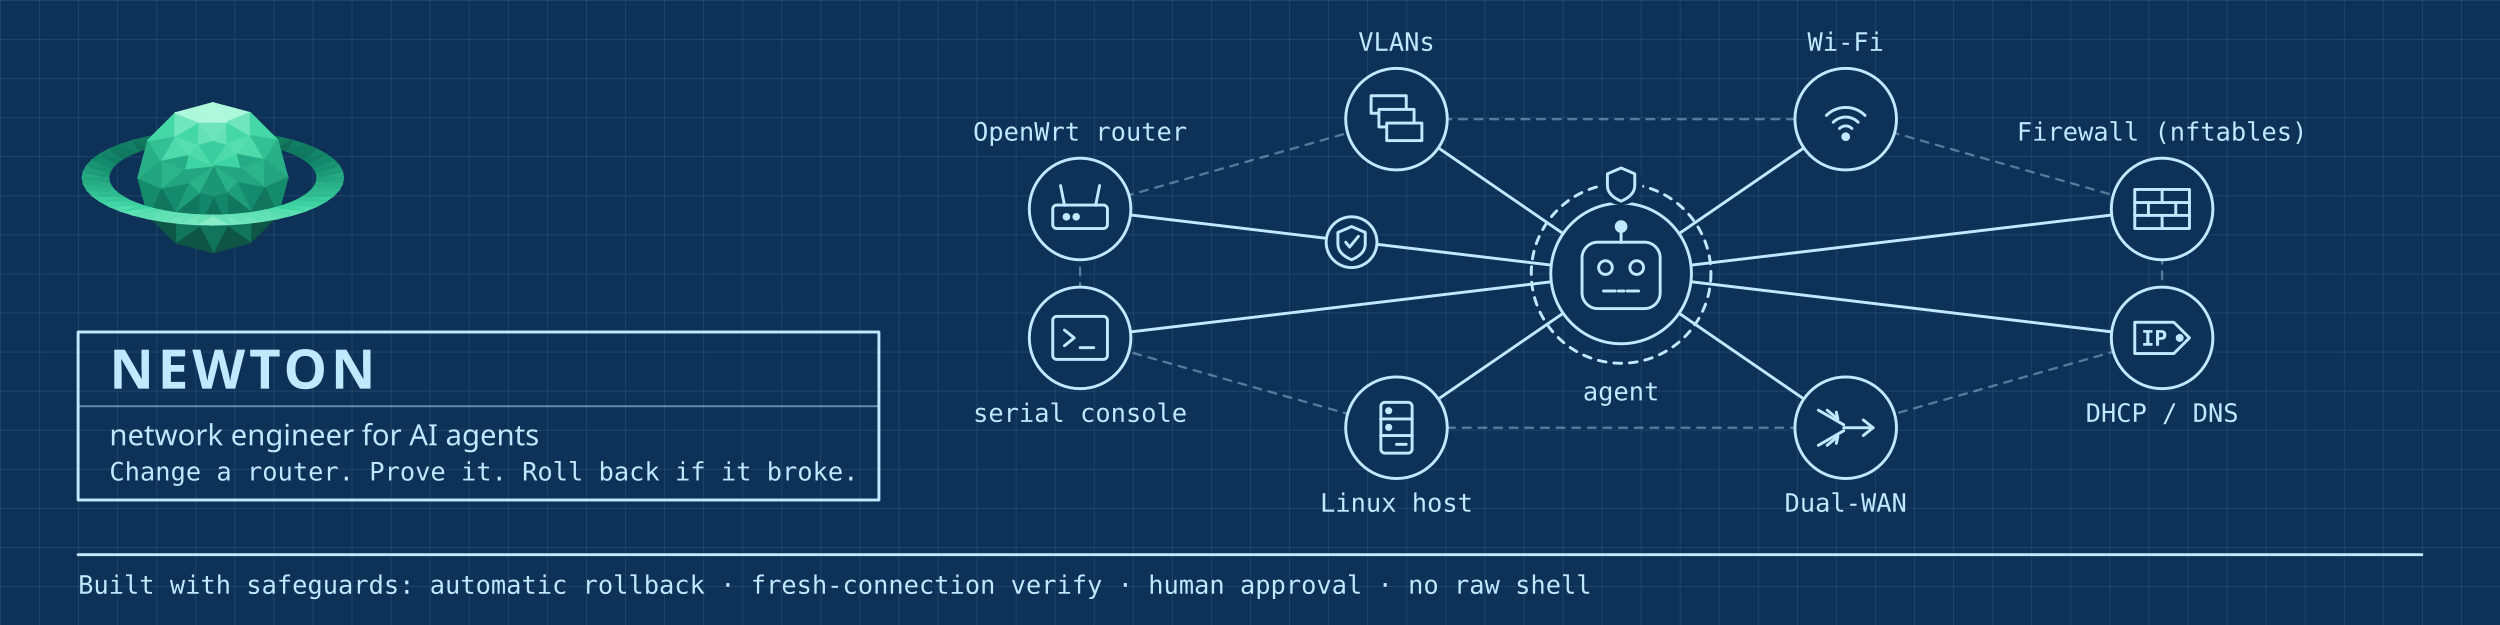
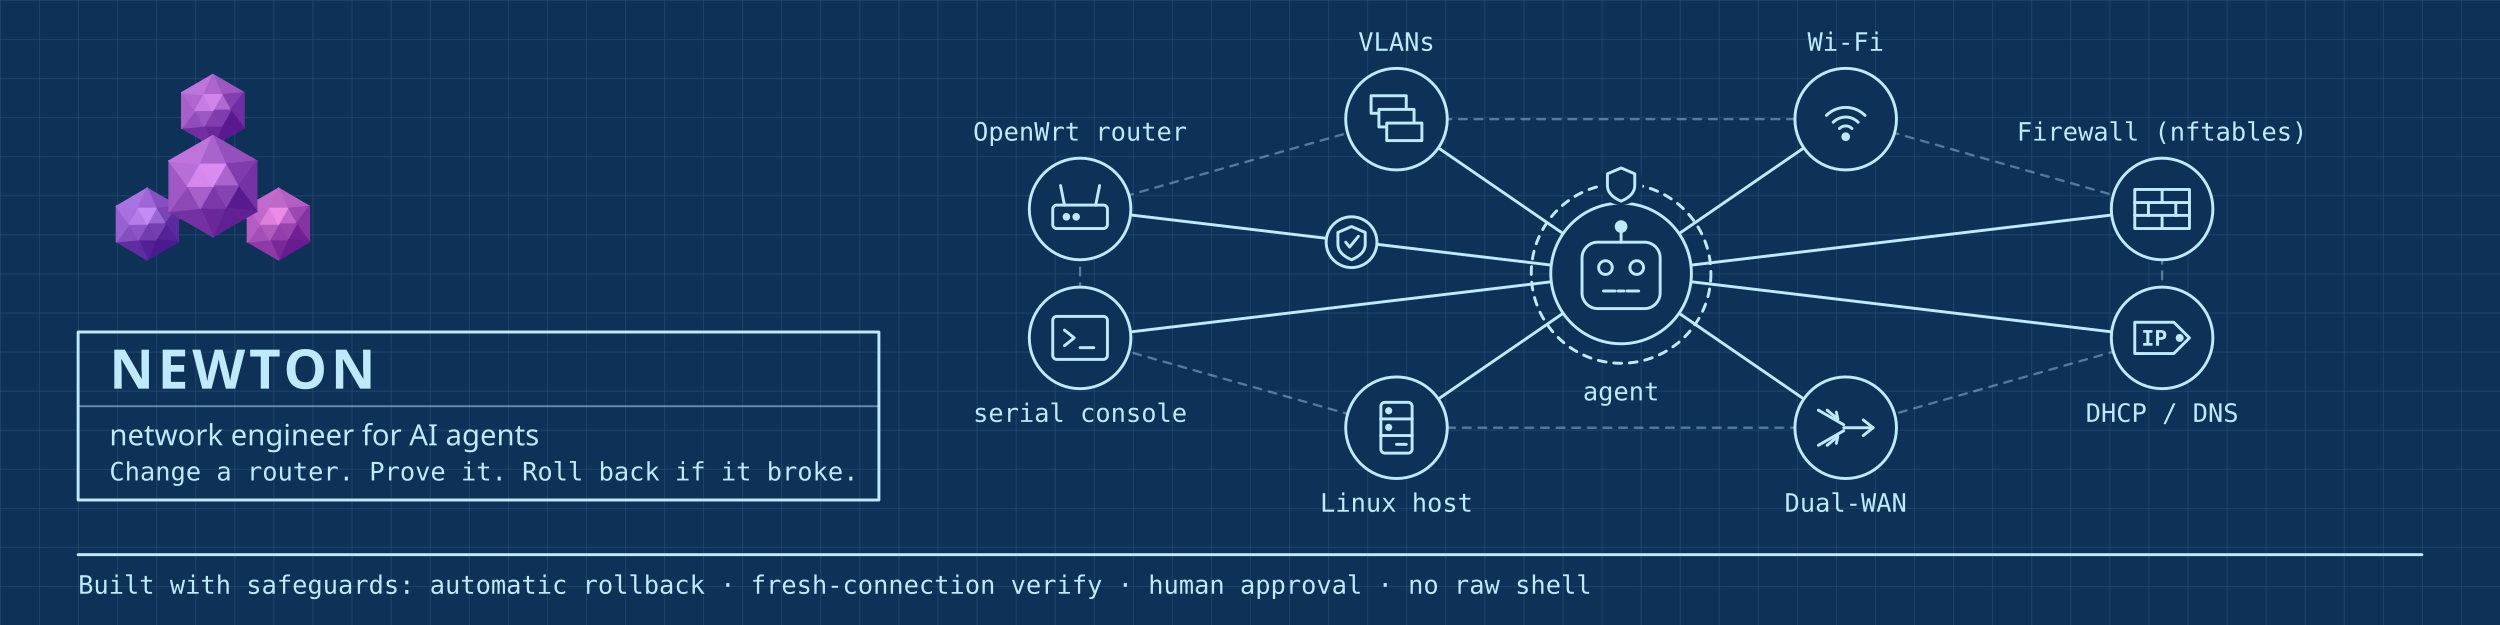
<svg xmlns="http://www.w3.org/2000/svg" viewBox="0 0 1280 320" width="1280" height="320">
  <defs>
    <pattern id="grid" width="20" height="20" patternUnits="userSpaceOnUse">
      <path d="M 20 0 L 0 0 0 20" fill="none" stroke="#bfe9ff" stroke-opacity="0.16" stroke-width="0.6" />
    </pattern>
  </defs>
  <rect width="1280" height="320" fill="#0d3157" />
  <rect width="1280" height="320" fill="url(#grid)" />
  <g fill="none" stroke="#bfe9ff" stroke-width="1.5" stroke-linecap="round" stroke-linejoin="round" font-family="ui-monospace, Menlo, Consolas, monospace">
    <g id="links">
      <line x1="830" y1="140" x2="553" y2="107" />
      <line x1="830" y1="140" x2="715" y2="61" />
      <line x1="830" y1="140" x2="945" y2="61" />
      <line x1="830" y1="140" x2="1107" y2="107" />
      <line x1="830" y1="140" x2="1107" y2="173" />
      <line x1="830" y1="140" x2="945" y2="219" />
      <line x1="830" y1="140" x2="715" y2="219" />
      <line x1="830" y1="140" x2="553" y2="173" />
    </g>
    <g id="cross" stroke-opacity="0.4" stroke-dasharray="4 4" stroke-width="1.2">
      <line x1="553" y1="107" x2="715" y2="61" />
      <line x1="715" y1="61" x2="945" y2="61" />
      <line x1="945" y1="61" x2="1107" y2="107" />
      <line x1="1107" y1="107" x2="1107" y2="173" />
      <line x1="1107" y1="173" x2="945" y2="219" />
      <line x1="945" y1="219" x2="715" y2="219" />
      <line x1="715" y1="219" x2="553" y2="173" />
      <line x1="553" y1="173" x2="553" y2="107" />
    </g>
    <g id="linkshield" transform="translate(692,124)">
      <circle r="13" fill="#0d3157" />
      <path d="M0,-8 L7,-5 V1 Q7,6 0,9 Q-7,6 -7,1 V-5 Z" />
      <path d="M-3,0 L-1,2.5 L3.5,-3" />
    </g>
    <g id="plates">
      <circle cx="553" cy="107" r="26" fill="#0d3157" />
      <circle cx="715" cy="61" r="26" fill="#0d3157" />
      <circle cx="945" cy="61" r="26" fill="#0d3157" />
      <circle cx="1107" cy="107" r="26" fill="#0d3157" />
      <circle cx="1107" cy="173" r="26" fill="#0d3157" />
      <circle cx="945" cy="219" r="26" fill="#0d3157" />
      <circle cx="715" cy="219" r="26" fill="#0d3157" />
      <circle cx="553" cy="173" r="26" fill="#0d3157" />
    </g>
    <g id="icons">
      <g transform="translate(553,107)">
        <rect x="-14" y="-2" width="28" height="12" rx="2" />
        <line x1="-8" y1="-2" x2="-10" y2="-12" />
        <line x1="8" y1="-2" x2="10" y2="-12" />
        <circle cx="-7" cy="4" r="1.2" fill="#bfe9ff" />
        <circle cx="-2" cy="4" r="1.2" fill="#bfe9ff" />
      </g>
      <g transform="translate(715,61)">
        <rect x="-13" y="-12" width="18" height="9" fill="#0d3157" />
        <rect x="-9" y="-5" width="18" height="9" fill="#0d3157" />
        <rect x="-5" y="2" width="18" height="9" fill="#0d3157" />
      </g>
      <g transform="translate(945,61)">
        <path d="M-9.9,-1.9 A14,14 0 0 1 9.9,-1.9" />
        <path d="M-6.4,1.6 A9,9 0 0 1 6.4,1.6" />
        <path d="M-3.2,4.8 A4.5,4.5 0 0 1 3.2,4.8" />
        <circle cx="0" cy="9" r="1.5" fill="#bfe9ff" />
      </g>
      <g transform="translate(1107,107)">
        <rect x="-14" y="-10" width="28" height="20" />
        <line x1="-14" y1="-3.3" x2="14" y2="-3.3" />
        <line x1="-14" y1="3.3" x2="14" y2="3.3" />
        <line x1="0" y1="-10" x2="0" y2="-3.3" />
        <line x1="-7" y1="-3.3" x2="-7" y2="3.3" />
        <line x1="7" y1="-3.3" x2="7" y2="3.3" />
        <line x1="0" y1="3.3" x2="0" y2="10" />
      </g>
      <g transform="translate(1107,173)">
        <path d="M-14,-8 H6 L14,0 L6,8 H-14 Z" />
        <circle cx="9" cy="0" r="1.3" fill="#bfe9ff" />
        <text x="-4" y="4" font-size="11" font-weight="bold" text-anchor="middle" fill="#bfe9ff" stroke="none">IP</text>
      </g>
      <g transform="translate(945,219)">
        <path d="M-14,-9 L-1,-1.5" />
        <path d="M-14,9 L-1,1.5" />
        <path d="M-1,0 H14" />
        <path d="M9,-4 L14,0 L9,4" />
        <path d="M-9.5,-9 L-4,-4.4 L-4.8,-8" />
        <path d="M-9.5,9 L-4,4.4 L-4.8,8" />
      </g>
      <g transform="translate(715,219)">
        <rect x="-8" y="-13" width="16" height="26" rx="2" />
        <line x1="-8" y1="-4.5" x2="8" y2="-4.5" />
        <line x1="-8" y1="4" x2="8" y2="4" />
        <circle cx="-4" cy="-8.7" r="1.1" fill="#bfe9ff" />
        <circle cx="-4" cy="-0.2" r="1.1" fill="#bfe9ff" />
        <line x1="0" y1="8.5" x2="5" y2="8.5" />
      </g>
      <g transform="translate(553,173)">
        <rect x="-14" y="-11" width="28" height="22" rx="2" />
        <path d="M-8,-4 L-3,0 L-8,4" />
        <line x1="0" y1="5" x2="7" y2="5" />
      </g>
    </g>
    <g id="labels" font-size="13" fill="#bfe9ff" stroke="none" text-anchor="middle">
      <text x="553" y="72">OpenWrt router</text>
      <text x="715" y="26">VLANs</text>
      <text x="945" y="26">Wi-Fi</text>
      <text x="1107" y="72">Firewall (nftables)</text>
      <text x="1107" y="216">DHCP / DNS</text>
      <text x="945" y="262">Dual-WAN</text>
      <text x="715" y="262">Linux host</text>
      <text x="553" y="216">serial console</text>
    </g>
    <g id="hub">
      <circle cx="830" cy="140" r="46" stroke-dasharray="4 4" />
      <circle cx="830" cy="140" r="36" fill="#0d3157" />
      <g transform="translate(830,142)">
        <line x1="0" y1="-18" x2="0" y2="-24" />
        <circle cx="0" cy="-26" r="2.5" fill="#bfe9ff" />
        <rect x="-20" y="-18" width="40" height="34" rx="8" />
        <circle cx="-8" cy="-5" r="3.5" />
        <circle cx="8" cy="-5" r="3.5" />
        <line x1="-9" y1="7" x2="-3" y2="7" />
        <line x1="-1.5" y1="7" x2="1.5" y2="7" />
        <line x1="3" y1="7" x2="9" y2="7" />
      </g>
      <g transform="translate(830,94)">
        <circle r="11" fill="#0d3157" stroke="none" />
        <path d="M0,-8 L7,-5 V1 Q7,6 0,9 Q-7,6 -7,1 V-5 Z" />
      </g>
      <text x="830" y="205" font-size="13" fill="#bfe9ff" stroke="none" text-anchor="middle">agent</text>
    </g>
  </g>
-   <svg x="40" y="22" width="138" height="138" viewBox="0.50 0.50 63.00 63.00" stroke-linejoin="round">
-     <polygon points="1.50,32.00 1.76,30.56 7.60,32.00" fill="#26aa83" stroke="#26aa83" stroke-width=".35" />
-     <polygon points="1.76,30.56 7.81,30.85 7.60,32.00" fill="#1c9976" stroke="#1c9976" stroke-width=".35" />
-     <polygon points="1.76,30.56 2.54,29.15 7.81,30.85" fill="#1e9e7a" stroke="#1e9e7a" stroke-width=".35" />
-     <polygon points="2.54,29.15 8.43,29.72 7.81,30.85" fill="#179070" stroke="#179070" stroke-width=".35" />
-     <polygon points="2.54,29.15 3.82,27.79 8.43,29.72" fill="#199473" stroke="#199473" stroke-width=".35" />
-     <polygon points="3.82,27.79 9.46,28.63 8.43,29.72" fill="#138a6b" stroke="#138a6b" stroke-width=".35" />
-     <polygon points="3.82,27.79 5.59,26.50 9.46,28.63" fill="#138a6b" stroke="#138a6b" stroke-width=".35" />
-     <polygon points="5.59,26.50 10.87,27.60 9.46,28.63" fill="#127f63" stroke="#127f63" stroke-width=".35" />
-     <polygon points="5.59,26.50 7.80,25.30 10.87,27.60" fill="#138769" stroke="#138769" stroke-width=".35" />
-     <polygon points="7.80,25.30 12.64,26.64 10.87,27.60" fill="#11775d" stroke="#11775d" stroke-width=".35" />
-     <polygon points="7.80,25.30 10.43,24.22 12.64,26.64" fill="#127c61" stroke="#127c61" stroke-width=".35" />
-     <polygon points="10.43,24.22 14.75,25.78 12.64,26.64" fill="#11795e" stroke="#11795e" stroke-width=".35" />
-     <polygon points="10.43,24.22 13.43,23.27 14.75,25.78" fill="#128064" stroke="#128064" stroke-width=".35" />
-     <polygon points="13.43,23.27 17.15,25.02 14.75,25.78" fill="#106e57" stroke="#106e57" stroke-width=".35" />
-     <polygon points="13.43,23.27 16.75,22.47 17.15,25.02" fill="#117b60" stroke="#117b60" stroke-width=".35" />
-     <polygon points="16.75,22.47 19.80,24.38 17.15,25.02" fill="#0f6752" stroke="#0f6752" stroke-width=".35" />
-     <polygon points="16.75,22.47 20.33,21.84 19.80,24.38" fill="#11725a" stroke="#11725a" stroke-width=".35" />
-     <polygon points="20.33,21.84 22.66,23.87 19.80,24.38" fill="#0f6550" stroke="#0f6550" stroke-width=".35" />
-     <polygon points="20.33,21.84 24.11,21.37 22.66,23.87" fill="#11735a" stroke="#11735a" stroke-width=".35" />
-     <polygon points="24.11,21.37 25.68,23.50 22.66,23.87" fill="#106953" stroke="#106953" stroke-width=".35" />
-     <polygon points="24.11,21.37 28.02,21.09 25.68,23.50" fill="#11755b" stroke="#11755b" stroke-width=".35" />
-     <polygon points="28.02,21.09 28.82,23.28 25.68,23.50" fill="#0f6650" stroke="#0f6650" stroke-width=".35" />
-     <polygon points="28.02,21.09 32.00,21.00 28.82,23.28" fill="#11735b" stroke="#11735b" stroke-width=".35" />
-     <polygon points="32.00,21.00 32.00,23.20 28.82,23.28" fill="#106953" stroke="#106953" stroke-width=".35" />
-     <polygon points="32.00,21.00 35.98,21.09 35.18,23.28" fill="#11735b" stroke="#11735b" stroke-width=".35" />
-     <polygon points="32.00,21.00 35.18,23.28 32.00,23.20" fill="#106953" stroke="#106953" stroke-width=".35" />
-     <polygon points="35.98,21.09 39.89,21.37 38.32,23.50" fill="#11755b" stroke="#11755b" stroke-width=".35" />
-     <polygon points="35.98,21.09 38.32,23.50 35.18,23.28" fill="#0f6650" stroke="#0f6650" stroke-width=".35" />
-     <polygon points="39.89,21.37 43.67,21.84 41.34,23.87" fill="#11735a" stroke="#11735a" stroke-width=".35" />
-     <polygon points="39.89,21.37 41.34,23.87 38.32,23.50" fill="#106953" stroke="#106953" stroke-width=".35" />
-     <polygon points="43.67,21.84 47.25,22.47 44.20,24.38" fill="#11725a" stroke="#11725a" stroke-width=".35" />
-     <polygon points="43.67,21.84 44.20,24.38 41.34,23.87" fill="#0f6550" stroke="#0f6550" stroke-width=".35" />
-     <polygon points="47.25,22.47 50.57,23.27 46.85,25.02" fill="#117b60" stroke="#117b60" stroke-width=".35" />
-     <polygon points="47.25,22.47 46.85,25.02 44.20,24.38" fill="#0f6752" stroke="#0f6752" stroke-width=".35" />
-     <polygon points="50.57,23.27 53.57,24.22 49.25,25.78" fill="#128064" stroke="#128064" stroke-width=".35" />
-     <polygon points="50.57,23.27 49.25,25.78 46.85,25.02" fill="#106e57" stroke="#106e57" stroke-width=".35" />
-     <polygon points="53.57,24.22 56.20,25.30 51.36,26.64" fill="#127c61" stroke="#127c61" stroke-width=".35" />
-     <polygon points="53.57,24.22 51.36,26.64 49.25,25.78" fill="#11795e" stroke="#11795e" stroke-width=".35" />
-     <polygon points="56.20,25.30 58.41,26.50 53.13,27.60" fill="#138769" stroke="#138769" stroke-width=".35" />
-     <polygon points="56.20,25.30 53.13,27.60 51.36,26.64" fill="#11775d" stroke="#11775d" stroke-width=".35" />
-     <polygon points="58.41,26.50 60.18,27.79 54.54,28.63" fill="#138a6b" stroke="#138a6b" stroke-width=".35" />
-     <polygon points="58.41,26.50 54.54,28.63 53.13,27.60" fill="#127f63" stroke="#127f63" stroke-width=".35" />
-     <polygon points="60.18,27.79 61.46,29.15 55.57,29.72" fill="#199473" stroke="#199473" stroke-width=".35" />
-     <polygon points="60.18,27.79 55.57,29.72 54.54,28.63" fill="#138a6b" stroke="#138a6b" stroke-width=".35" />
-     <polygon points="61.46,29.15 62.24,30.56 56.19,30.85" fill="#1e9e7a" stroke="#1e9e7a" stroke-width=".35" />
-     <polygon points="61.46,29.15 56.19,30.85 55.57,29.72" fill="#179070" stroke="#179070" stroke-width=".35" />
-     <polygon points="62.24,30.56 62.50,32.00 56.40,32.00" fill="#26aa83" stroke="#26aa83" stroke-width=".35" />
-     <polygon points="62.24,30.56 56.40,32.00 56.19,30.85" fill="#1c9976" stroke="#1c9976" stroke-width=".35" />
-     <polygon points="32.00,29.20 32.00,23.25 35.33,24.14" fill="#3acd9d" stroke="#3acd9d" stroke-width=".35" />
-     <polygon points="32.00,23.25 35.26,18.95 35.33,24.14" fill="#65e1b7" stroke="#65e1b7" stroke-width=".35" />
-     <polygon points="35.33,24.14 35.26,18.95 40.91,22.22" fill="#44d8a7" stroke="#44d8a7" stroke-width=".35" />
-     <polygon points="32.00,14.50 40.75,16.84 35.26,18.95" fill="#adf7db" stroke="#adf7db" stroke-width=".35" />
-     <polygon points="35.26,18.95 40.75,16.84 40.91,22.22" fill="#71e5bd" stroke="#71e5bd" stroke-width=".35" />
-     <polygon points="32.00,29.20 35.33,24.14 37.76,26.57" fill="#4edaab" stroke="#4edaab" stroke-width=".35" />
-     <polygon points="35.33,24.14 40.91,22.22 37.76,26.57" fill="#56ddb0" stroke="#56ddb0" stroke-width=".35" />
-     <polygon points="37.76,26.57 40.91,22.22 44.17,27.86" fill="#4edaab" stroke="#4edaab" stroke-width=".35" />
-     <polygon points="40.75,16.84 47.16,23.25 40.91,22.22" fill="#45d8a7" stroke="#45d8a7" stroke-width=".35" />
-     <polygon points="40.91,22.22 47.16,23.25 44.17,27.86" fill="#33c194" stroke="#33c194" stroke-width=".35" />
-     <polygon points="32.00,29.20 37.76,26.57 38.65,29.90" fill="#3ed4a3" stroke="#3ed4a3" stroke-width=".35" />
-     <polygon points="37.76,26.57 44.17,27.86 38.65,29.90" fill="#27ad85" stroke="#27ad85" stroke-width=".35" />
-     <polygon points="38.65,29.90 44.17,27.86 44.17,34.39" fill="#2cb58b" stroke="#2cb58b" stroke-width=".35" />
-     <polygon points="47.16,23.25 49.50,32.00 44.17,27.86" fill="#28af86" stroke="#28af86" stroke-width=".35" />
-     <polygon points="44.17,27.86 49.50,32.00 44.17,34.39" fill="#22a57f" stroke="#22a57f" stroke-width=".35" />
-     <polygon points="32.00,29.20 38.65,29.90 37.76,33.22" fill="#24a781" stroke="#24a781" stroke-width=".35" />
-     <polygon points="38.65,29.90 44.17,34.39 37.76,33.22" fill="#23a57f" stroke="#23a57f" stroke-width=".35" />
-     <polygon points="37.76,33.22 44.17,34.39 40.91,40.03" fill="#148b6c" stroke="#148b6c" stroke-width=".35" />
-     <polygon points="49.50,32.00 47.16,40.75 44.17,34.39" fill="#148c6c" stroke="#148c6c" stroke-width=".35" />
-     <polygon points="44.17,34.39 47.16,40.75 40.91,40.03" fill="#11765c" stroke="#11765c" stroke-width=".35" />
-     <polygon points="32.00,29.20 37.76,33.22 35.33,35.66" fill="#2ab289" stroke="#2ab289" stroke-width=".35" />
-     <polygon points="37.76,33.22 40.91,40.03 35.33,35.66" fill="#1e9d79" stroke="#1e9d79" stroke-width=".35" />
-     <polygon points="35.33,35.66 40.91,40.03 35.26,43.30" fill="#11775d" stroke="#11775d" stroke-width=".35" />
-     <polygon points="47.16,40.75 40.75,47.16 40.91,40.03" fill="#0e5746" stroke="#0e5746" stroke-width=".35" />
-     <polygon points="40.91,40.03 40.75,47.16 35.26,43.30" fill="#11765c" stroke="#11765c" stroke-width=".35" />
-     <polygon points="32.00,29.20 35.33,35.66 32.00,36.55" fill="#1b9775" stroke="#1b9775" stroke-width=".35" />
-     <polygon points="35.33,35.66 35.26,43.30 32.00,36.55" fill="#138769" stroke="#138769" stroke-width=".35" />
-     <polygon points="32.00,36.55 35.26,43.30 28.74,43.30" fill="#107159" stroke="#107159" stroke-width=".35" />
-     <polygon points="40.75,47.16 32.00,49.50 35.26,43.30" fill="#0e5545" stroke="#0e5545" stroke-width=".35" />
-     <polygon points="35.26,43.30 32.00,49.50 28.74,43.30" fill="#11745b" stroke="#11745b" stroke-width=".35" />
-     <polygon points="32.00,29.20 32.00,36.55 28.68,35.66" fill="#1b9775" stroke="#1b9775" stroke-width=".35" />
-     <polygon points="32.00,36.55 28.74,43.30 28.68,35.66" fill="#138769" stroke="#138769" stroke-width=".35" />
-     <polygon points="28.68,35.66 28.74,43.30 23.09,40.03" fill="#11775d" stroke="#11775d" stroke-width=".35" />
-     <polygon points="32.00,49.50 23.25,47.16 28.74,43.30" fill="#0e5545" stroke="#0e5545" stroke-width=".35" />
-     <polygon points="28.74,43.30 23.25,47.16 23.09,40.03" fill="#11765c" stroke="#11765c" stroke-width=".35" />
-     <polygon points="32.00,29.20 28.68,35.66 26.24,33.23" fill="#2ab289" stroke="#2ab289" stroke-width=".35" />
-     <polygon points="28.68,35.66 23.09,40.03 26.24,33.23" fill="#1e9d79" stroke="#1e9d79" stroke-width=".35" />
-     <polygon points="26.24,33.23 23.09,40.03 19.83,34.39" fill="#148b6c" stroke="#148b6c" stroke-width=".35" />
-     <polygon points="23.25,47.16 16.84,40.75 23.09,40.03" fill="#0e5746" stroke="#0e5746" stroke-width=".35" />
-     <polygon points="23.09,40.03 16.84,40.75 19.83,34.39" fill="#11765c" stroke="#11765c" stroke-width=".35" />
-     <polygon points="32.00,29.20 26.24,33.23 25.35,29.90" fill="#24a781" stroke="#24a781" stroke-width=".35" />
-     <polygon points="26.24,33.23 19.83,34.39 25.35,29.90" fill="#23a57f" stroke="#23a57f" stroke-width=".35" />
-     <polygon points="25.35,29.90 19.83,34.39 19.83,27.86" fill="#2cb58b" stroke="#2cb58b" stroke-width=".35" />
-     <polygon points="16.84,40.75 14.50,32.00 19.83,34.39" fill="#148c6c" stroke="#148c6c" stroke-width=".35" />
-     <polygon points="19.83,34.39 14.50,32.00 19.83,27.86" fill="#22a57f" stroke="#22a57f" stroke-width=".35" />
-     <polygon points="32.00,29.20 25.35,29.90 26.24,26.57" fill="#3ed4a3" stroke="#3ed4a3" stroke-width=".35" />
-     <polygon points="25.35,29.90 19.83,27.86 26.24,26.57" fill="#27ad85" stroke="#27ad85" stroke-width=".35" />
-     <polygon points="26.24,26.57 19.83,27.86 23.09,22.22" fill="#4edaab" stroke="#4edaab" stroke-width=".35" />
-     <polygon points="14.50,32.00 16.84,23.25 19.83,27.86" fill="#28af86" stroke="#28af86" stroke-width=".35" />
-     <polygon points="19.83,27.86 16.84,23.25 23.09,22.22" fill="#33c194" stroke="#33c194" stroke-width=".35" />
-     <polygon points="32.00,29.20 26.24,26.57 28.67,24.14" fill="#4edaab" stroke="#4edaab" stroke-width=".35" />
-     <polygon points="26.24,26.57 23.09,22.22 28.67,24.14" fill="#56ddb0" stroke="#56ddb0" stroke-width=".35" />
-     <polygon points="28.67,24.14 23.09,22.22 28.74,18.95" fill="#44d8a7" stroke="#44d8a7" stroke-width=".35" />
-     <polygon points="16.84,23.25 23.25,16.84 23.09,22.22" fill="#45d8a7" stroke="#45d8a7" stroke-width=".35" />
-     <polygon points="23.09,22.22 23.25,16.84 28.74,18.95" fill="#71e5bd" stroke="#71e5bd" stroke-width=".35" />
-     <polygon points="32.00,29.20 28.67,24.14 32.00,23.25" fill="#3acd9d" stroke="#3acd9d" stroke-width=".35" />
-     <polygon points="28.67,24.14 28.74,18.95 32.00,23.25" fill="#65e1b7" stroke="#65e1b7" stroke-width=".35" />
-     <polygon points="32.00,23.25 28.74,18.95 35.26,18.95" fill="#6de4bb" stroke="#6de4bb" stroke-width=".35" />
-     <polygon points="23.25,16.84 32.00,14.50 28.74,18.95" fill="#adf7db" stroke="#adf7db" stroke-width=".35" />
-     <polygon points="28.74,18.95 32.00,14.50 35.26,18.95" fill="#b0f8dd" stroke="#b0f8dd" stroke-width=".35" />
-     <polygon points="62.50,32.00 62.24,33.44 56.19,33.15" fill="#26ab83" stroke="#26ab83" stroke-width=".35" />
-     <polygon points="62.50,32.00 56.19,33.15 56.40,32.00" fill="#22a47f" stroke="#22a47f" stroke-width=".35" />
-     <polygon points="62.24,33.44 61.46,34.85 55.57,34.28" fill="#2bb48b" stroke="#2bb48b" stroke-width=".35" />
-     <polygon points="62.24,33.44 55.57,34.28 56.19,33.15" fill="#29b087" stroke="#29b087" stroke-width=".35" />
-     <polygon points="61.46,34.85 60.18,36.21 54.54,35.37" fill="#32bf93" stroke="#32bf93" stroke-width=".35" />
-     <polygon points="61.46,34.85 54.54,35.37 55.57,34.28" fill="#2db78d" stroke="#2db78d" stroke-width=".35" />
-     <polygon points="60.18,36.21 58.41,37.50 53.13,36.40" fill="#3ace9e" stroke="#3ace9e" stroke-width=".35" />
-     <polygon points="60.18,36.21 53.13,36.40 54.54,35.37" fill="#2fba8f" stroke="#2fba8f" stroke-width=".35" />
-     <polygon points="58.41,37.50 56.20,38.70 51.36,37.36" fill="#3fd6a4" stroke="#3fd6a4" stroke-width=".35" />
-     <polygon points="58.41,37.50 51.36,37.36 53.13,36.40" fill="#36c698" stroke="#36c698" stroke-width=".35" />
-     <polygon points="56.20,38.70 53.57,39.78 49.25,38.22" fill="#50dbac" stroke="#50dbac" stroke-width=".35" />
-     <polygon points="56.20,38.70 49.25,38.22 51.36,37.36" fill="#3bd09f" stroke="#3bd09f" stroke-width=".35" />
-     <polygon points="53.57,39.78 50.57,40.73 46.85,38.98" fill="#5cdfb3" stroke="#5cdfb3" stroke-width=".35" />
-     <polygon points="53.57,39.78 46.85,38.98 49.25,38.22" fill="#3ed5a3" stroke="#3ed5a3" stroke-width=".35" />
-     <polygon points="50.57,40.73 47.25,41.53 44.20,39.62" fill="#5adeb2" stroke="#5adeb2" stroke-width=".35" />
-     <polygon points="50.57,40.73 44.20,39.62 46.85,38.98" fill="#52dcae" stroke="#52dcae" stroke-width=".35" />
-     <polygon points="47.25,41.53 43.67,42.16 41.34,40.13" fill="#64e1b7" stroke="#64e1b7" stroke-width=".35" />
-     <polygon points="47.25,41.53 41.34,40.13 44.20,39.62" fill="#5fe0b4" stroke="#5fe0b4" stroke-width=".35" />
-     <polygon points="43.67,42.16 39.89,42.63 38.32,40.50" fill="#6fe4bc" stroke="#6fe4bc" stroke-width=".35" />
-     <polygon points="43.67,42.16 38.32,40.50 41.34,40.13" fill="#62e1b6" stroke="#62e1b6" stroke-width=".35" />
-     <polygon points="39.89,42.63 35.98,42.91 35.18,40.72" fill="#77e7c0" stroke="#77e7c0" stroke-width=".35" />
-     <polygon points="39.89,42.63 35.18,40.72 38.32,40.50" fill="#66e2b8" stroke="#66e2b8" stroke-width=".35" />
-     <polygon points="35.98,42.91 32.00,43.00 32.00,40.80" fill="#88ecc9" stroke="#88ecc9" stroke-width=".35" />
-     <polygon points="35.98,42.91 32.00,40.80 35.18,40.72" fill="#67e2b8" stroke="#67e2b8" stroke-width=".35" />
-     <polygon points="32.00,43.00 28.02,42.91 32.00,40.80" fill="#88ecc9" stroke="#88ecc9" stroke-width=".35" />
-     <polygon points="28.02,42.91 28.82,40.72 32.00,40.80" fill="#67e2b8" stroke="#67e2b8" stroke-width=".35" />
-     <polygon points="28.02,42.91 24.11,42.63 28.82,40.72" fill="#77e7c0" stroke="#77e7c0" stroke-width=".35" />
-     <polygon points="24.11,42.63 25.68,40.50 28.82,40.72" fill="#66e2b8" stroke="#66e2b8" stroke-width=".35" />
-     <polygon points="24.11,42.63 20.33,42.16 25.68,40.50" fill="#6fe4bc" stroke="#6fe4bc" stroke-width=".35" />
-     <polygon points="20.33,42.16 22.66,40.13 25.68,40.50" fill="#62e1b6" stroke="#62e1b6" stroke-width=".35" />
-     <polygon points="20.33,42.16 16.75,41.53 22.66,40.13" fill="#64e1b7" stroke="#64e1b7" stroke-width=".35" />
-     <polygon points="16.75,41.53 19.80,39.62 22.66,40.13" fill="#5fe0b4" stroke="#5fe0b4" stroke-width=".35" />
-     <polygon points="16.75,41.53 13.43,40.73 19.80,39.62" fill="#5adeb2" stroke="#5adeb2" stroke-width=".35" />
-     <polygon points="13.43,40.73 17.15,38.98 19.80,39.62" fill="#52dcae" stroke="#52dcae" stroke-width=".35" />
-     <polygon points="13.43,40.73 10.43,39.78 17.15,38.98" fill="#5cdfb3" stroke="#5cdfb3" stroke-width=".35" />
-     <polygon points="10.43,39.78 14.75,38.22 17.15,38.98" fill="#3ed5a3" stroke="#3ed5a3" stroke-width=".35" />
-     <polygon points="10.43,39.78 7.80,38.70 14.75,38.22" fill="#50dbac" stroke="#50dbac" stroke-width=".35" />
-     <polygon points="7.80,38.70 12.64,37.36 14.75,38.22" fill="#3bd09f" stroke="#3bd09f" stroke-width=".35" />
-     <polygon points="7.80,38.70 5.59,37.50 12.64,37.36" fill="#3fd6a4" stroke="#3fd6a4" stroke-width=".35" />
-     <polygon points="5.59,37.50 10.87,36.40 12.64,37.36" fill="#36c698" stroke="#36c698" stroke-width=".35" />
-     <polygon points="5.59,37.50 3.82,36.21 10.87,36.40" fill="#3ace9e" stroke="#3ace9e" stroke-width=".35" />
-     <polygon points="3.82,36.21 9.46,35.37 10.87,36.40" fill="#2fba8f" stroke="#2fba8f" stroke-width=".35" />
-     <polygon points="3.82,36.21 2.54,34.85 9.46,35.37" fill="#32bf93" stroke="#32bf93" stroke-width=".35" />
-     <polygon points="2.54,34.85 8.43,34.28 9.46,35.37" fill="#2db78d" stroke="#2db78d" stroke-width=".35" />
-     <polygon points="2.54,34.85 1.76,33.44 8.43,34.28" fill="#2bb48b" stroke="#2bb48b" stroke-width=".35" />
-     <polygon points="1.76,33.44 7.81,33.15 8.43,34.28" fill="#29b087" stroke="#29b087" stroke-width=".35" />
-     <polygon points="1.76,33.44 1.50,32.00 7.81,33.15" fill="#26ab83" stroke="#26ab83" stroke-width=".35" />
-     <polygon points="1.50,32.00 7.60,32.00 7.81,33.15" fill="#22a47f" stroke="#22a47f" stroke-width=".35" />
+   <svg x="40" y="22" width="138" height="138" viewBox="0 0 64 64" stroke-linejoin="round">
+     <polygon points="34.5,34.0 34.5,16.0 32.0,25.0" fill="#a75fca" stroke="#a75fca" stroke-width=".35" />
+     <polygon points="34.5,16.0 29.5,16.0 32.0,25.0" fill="#b46bd4" stroke="#b46bd4" stroke-width=".35" />
+     <polygon points="29.5,16.0 29.5,34.0 32.0,25.0" fill="#7330a2" stroke="#7330a2" stroke-width=".35" />
+     <polygon points="29.5,34.0 34.5,34.0 32.0,25.0" fill="#69289b" stroke="#69289b" stroke-width=".35" />
+     <polygon points="30.8,36.2 46.3,45.2 39.8,38.5" fill="#aa5bc3" stroke="#aa5bc3" stroke-width=".35" />
+     <polygon points="46.3,45.2 48.8,40.8 39.8,38.5" fill="#6d2597" stroke="#6d2597" stroke-width=".35" />
+     <polygon points="48.8,40.8 33.2,31.8 39.8,38.5" fill="#762d9e" stroke="#762d9e" stroke-width=".35" />
+     <polygon points="33.2,31.8 30.8,36.2 39.8,38.5" fill="#bd6cd1" stroke="#bd6cd1" stroke-width=".35" />
+     <polygon points="30.8,31.8 15.2,40.8 24.2,38.5" fill="#5a2094" stroke="#5a2094" stroke-width=".35" />
+     <polygon points="15.2,40.8 17.7,45.2 24.2,38.5" fill="#884bba" stroke="#884bba" stroke-width=".35" />
+     <polygon points="17.7,45.2 33.2,36.2 24.2,38.5" fill="#b775df" stroke="#b775df" stroke-width=".35" />
+     <polygon points="33.2,36.2 30.8,31.8 24.2,38.5" fill="#783cad" stroke="#783cad" stroke-width=".35" />
+     <polygon points="32.0,7.5 39.4,11.8 34.1,12.3" fill="#9d56c2" stroke="#9d56c2" stroke-width=".35" />
+     <polygon points="34.1,12.3 39.4,11.8 36.2,16.0" fill="#833fae" stroke="#833fae" stroke-width=".35" />
+     <polygon points="32.0,16.0 34.1,12.3 36.2,16.0" fill="#b168d1" stroke="#b168d1" stroke-width=".35" />
+     <polygon points="39.4,11.8 39.4,20.2 36.2,16.0" fill="#6f2d9f" stroke="#6f2d9f" stroke-width=".35" />
+     <polygon points="36.2,16.0 39.4,20.2 34.1,19.7" fill="#5a1a8f" stroke="#5a1a8f" stroke-width=".35" />
+     <polygon points="32.0,16.0 36.2,16.0 34.1,19.7" fill="#7f3cac" stroke="#7f3cac" stroke-width=".35" />
+     <polygon points="39.4,20.2 32.0,24.5 34.1,19.7" fill="#5a1a8f" stroke="#5a1a8f" stroke-width=".35" />
+     <polygon points="34.1,19.7 32.0,24.5 29.9,19.7" fill="#68279a" stroke="#68279a" stroke-width=".35" />
+     <polygon points="32.0,16.0 34.1,19.7 29.9,19.7" fill="#813dad" stroke="#813dad" stroke-width=".35" />
+     <polygon points="32.0,24.5 24.6,20.2 29.9,19.7" fill="#702ea0" stroke="#702ea0" stroke-width=".35" />
+     <polygon points="29.9,19.7 24.6,20.2 27.8,16.0" fill="#914cb9" stroke="#914cb9" stroke-width=".35" />
+     <polygon points="32.0,16.0 29.9,19.7 27.8,16.0" fill="#9d56c2" stroke="#9d56c2" stroke-width=".35" />
+     <polygon points="24.6,20.2 24.6,11.8 27.8,16.0" fill="#a75fca" stroke="#a75fca" stroke-width=".35" />
+     <polygon points="27.8,16.0 24.6,11.8 29.9,12.3" fill="#af66d0" stroke="#af66d0" stroke-width=".35" />
+     <polygon points="32.0,16.0 27.8,16.0 29.9,12.3" fill="#c77ce3" stroke="#c77ce3" stroke-width=".35" />
+     <polygon points="24.6,11.8 32.0,7.5 29.9,12.3" fill="#bf74dc" stroke="#bf74dc" stroke-width=".35" />
+     <polygon points="29.9,12.3 32.0,7.5 34.1,12.3" fill="#ad64ce" stroke="#ad64ce" stroke-width=".35" />
+     <polygon points="32.0,16.0 29.9,12.3 34.1,12.3" fill="#d185ea" stroke="#d185ea" stroke-width=".35" />
+     <polygon points="47.6,34.5 54.9,38.8 49.7,39.3" fill="#b75ec4" stroke="#b75ec4" stroke-width=".35" />
+     <polygon points="49.7,39.3 54.9,38.8 51.8,43.0" fill="#9d48b2" stroke="#9d48b2" stroke-width=".35" />
+     <polygon points="47.6,43.0 49.7,39.3 51.8,43.0" fill="#bf65c9" stroke="#bf65c9" stroke-width=".35" />
+     <polygon points="54.9,38.8 54.9,47.2 51.8,43.0" fill="#8634a2" stroke="#8634a2" stroke-width=".35" />
+     <polygon points="51.8,43.0 54.9,47.2 49.7,46.7" fill="#702093" stroke="#702093" stroke-width=".35" />
+     <polygon points="47.6,43.0 51.8,43.0 49.7,46.7" fill="#9843ae" stroke="#9843ae" stroke-width=".35" />
+     <polygon points="54.9,47.2 47.6,51.5 49.7,46.7" fill="#6a1b8f" stroke="#6a1b8f" stroke-width=".35" />
+     <polygon points="49.7,46.7 47.6,51.5 45.5,46.7" fill="#792899" stroke="#792899" stroke-width=".35" />
+     <polygon points="47.6,43.0 49.7,46.7 45.5,46.7" fill="#913daa" stroke="#913daa" stroke-width=".35" />
+     <polygon points="47.6,51.5 40.2,47.2 45.5,46.7" fill="#8d3aa7" stroke="#8d3aa7" stroke-width=".35" />
+     <polygon points="45.5,46.7 40.2,47.2 43.3,43.0" fill="#a44eb7" stroke="#a44eb7" stroke-width=".35" />
+     <polygon points="47.6,43.0 45.5,46.7 43.3,43.0" fill="#b15ac0" stroke="#b15ac0" stroke-width=".35" />
+     <polygon points="40.2,47.2 40.2,38.8 43.3,43.0" fill="#b55cc2" stroke="#b55cc2" stroke-width=".35" />
+     <polygon points="43.3,43.0 40.2,38.8 45.5,39.3" fill="#c167cb" stroke="#c167cb" stroke-width=".35" />
+     <polygon points="47.6,43.0 43.3,43.0 45.5,39.3" fill="#dc7fdd" stroke="#dc7fdd" stroke-width=".35" />
+     <polygon points="40.2,38.8 47.6,34.5 45.5,39.3" fill="#c56acd" stroke="#c56acd" stroke-width=".35" />
+     <polygon points="45.5,39.3 47.6,34.5 49.7,39.3" fill="#c067ca" stroke="#c067ca" stroke-width=".35" />
+     <polygon points="47.6,43.0 45.5,39.3 49.7,39.3" fill="#ea8be7" stroke="#ea8be7" stroke-width=".35" />
+     <polygon points="16.4,34.5 23.8,38.8 18.5,39.3" fill="#8550c0" stroke="#8550c0" stroke-width=".35" />
+     <polygon points="18.5,39.3 23.8,38.8 20.7,43.0" fill="#7944b6" stroke="#7944b6" stroke-width=".35" />
+     <polygon points="16.4,43.0 18.5,39.3 20.7,43.0" fill="#9c65d3" stroke="#9c65d3" stroke-width=".35" />
+     <polygon points="23.8,38.8 23.8,47.2 20.7,43.0" fill="#5c2a9d" stroke="#5c2a9d" stroke-width=".35" />
+     <polygon points="20.7,43.0 23.8,47.2 18.5,46.7" fill="#542397" stroke="#542397" stroke-width=".35" />
+     <polygon points="16.4,43.0 20.7,43.0 18.5,46.7" fill="#733fb1" stroke="#733fb1" stroke-width=".35" />
+     <polygon points="23.8,47.2 16.4,51.5 18.5,46.7" fill="#4b1a8f" stroke="#4b1a8f" stroke-width=".35" />
+     <polygon points="18.5,46.7 16.4,51.5 14.3,46.7" fill="#522195" stroke="#522195" stroke-width=".35" />
+     <polygon points="16.4,43.0 18.5,46.7 14.3,46.7" fill="#703cae" stroke="#703cae" stroke-width=".35" />
+     <polygon points="16.4,51.5 9.1,47.2 14.3,46.7" fill="#5f2da0" stroke="#5f2da0" stroke-width=".35" />
+     <polygon points="14.3,46.7 9.1,47.2 12.2,43.0" fill="#834ebe" stroke="#834ebe" stroke-width=".35" />
+     <polygon points="16.4,43.0 14.3,46.7 12.2,43.0" fill="#8b55c5" stroke="#8b55c5" stroke-width=".35" />
+     <polygon points="9.1,47.2 9.1,38.8 12.2,43.0" fill="#9761cf" stroke="#9761cf" stroke-width=".35" />
+     <polygon points="12.2,43.0 9.1,38.8 14.3,39.3" fill="#a870dd" stroke="#a870dd" stroke-width=".35" />
+     <polygon points="16.4,43.0 12.2,43.0 14.3,39.3" fill="#b57ce9" stroke="#b57ce9" stroke-width=".35" />
+     <polygon points="9.1,38.8 16.4,34.5 14.3,39.3" fill="#ab73e0" stroke="#ab73e0" stroke-width=".35" />
+     <polygon points="14.3,39.3 16.4,34.5 18.5,39.3" fill="#9e67d5" stroke="#9e67d5" stroke-width=".35" />
+     <polygon points="16.4,43.0 14.3,39.3 18.5,39.3" fill="#c48af5" stroke="#c48af5" stroke-width=".35" />
+     <polygon points="32.0,22.0 42.4,28.0 35.0,28.8" fill="#9650bd" stroke="#9650bd" stroke-width=".35" />
+     <polygon points="35.0,28.8 42.4,28.0 38.0,34.0" fill="#803cac" stroke="#803cac" stroke-width=".35" />
+     <polygon points="32.0,34.0 35.0,28.8 38.0,34.0" fill="#ab63cd" stroke="#ab63cd" stroke-width=".35" />
+     <polygon points="42.4,28.0 42.4,40.0 38.0,34.0" fill="#7532a4" stroke="#7532a4" stroke-width=".35" />
+     <polygon points="38.0,34.0 42.4,40.0 35.0,39.2" fill="#5a1a8f" stroke="#5a1a8f" stroke-width=".35" />
+     <polygon points="32.0,34.0 38.0,34.0 35.0,39.2" fill="#8843b2" stroke="#8843b2" stroke-width=".35" />
+     <polygon points="42.4,40.0 32.0,46.0 35.0,39.2" fill="#612094" stroke="#612094" stroke-width=".35" />
+     <polygon points="35.0,39.2 32.0,46.0 29.0,39.2" fill="#69279a" stroke="#69279a" stroke-width=".35" />
+     <polygon points="32.0,34.0 35.0,39.2 29.0,39.2" fill="#7b38a8" stroke="#7b38a8" stroke-width=".35" />
+     <polygon points="32.0,46.0 21.6,40.0 29.0,39.2" fill="#7331a2" stroke="#7331a2" stroke-width=".35" />
+     <polygon points="29.0,39.2 21.6,40.0 26.0,34.0" fill="#8d48b6" stroke="#8d48b6" stroke-width=".35" />
+     <polygon points="32.0,34.0 29.0,39.2 26.0,34.0" fill="#a75fca" stroke="#a75fca" stroke-width=".35" />
+     <polygon points="21.6,40.0 21.6,28.0 26.0,34.0" fill="#9f58c4" stroke="#9f58c4" stroke-width=".35" />
+     <polygon points="26.0,34.0 21.6,28.0 29.0,28.8" fill="#b86ed7" stroke="#b86ed7" stroke-width=".35" />
+     <polygon points="32.0,34.0 26.0,34.0 29.0,28.8" fill="#d487ec" stroke="#d487ec" stroke-width=".35" />
+     <polygon points="21.6,28.0 32.0,22.0 29.0,28.8" fill="#bf74dc" stroke="#bf74dc" stroke-width=".35" />
+     <polygon points="29.0,28.8 32.0,22.0 35.0,28.8" fill="#aa62cc" stroke="#aa62cc" stroke-width=".35" />
+     <polygon points="32.0,34.0 29.0,28.8 35.0,28.8" fill="#d98cf0" stroke="#d98cf0" stroke-width=".35" />
  </svg>
  <g fill="none" stroke="#bfe9ff" stroke-width="1.5" stroke-linecap="round" stroke-linejoin="round" font-family="ui-monospace, Menlo, Consolas, monospace">
    <rect x="40" y="170" width="410" height="86" />
    <line x1="40" y1="208" x2="450" y2="208" stroke-opacity="0.5" stroke-width="1" />
    <text x="56" y="199" font-family="ui-sans-serif, system-ui, sans-serif" font-size="28" font-weight="bold" letter-spacing="2" fill="#bfe9ff" stroke="none">NEWTON</text>
    <text x="56" y="228" font-family="ui-sans-serif, system-ui, sans-serif" font-size="15" fill="#bfe9ff" stroke="none">network engineer for AI agents</text>
    <text x="56" y="246" font-size="13" fill="#bfe9ff" stroke="none">Change a router. Prove it. Roll back if it broke.</text>
    <line x1="40" y1="284" x2="1240" y2="284" />
    <text x="40" y="304" font-size="13" fill="#bfe9ff" stroke="none">Built with safeguards: automatic rollback · fresh-connection verify · human approval · no raw shell</text>
  </g>
</svg>
